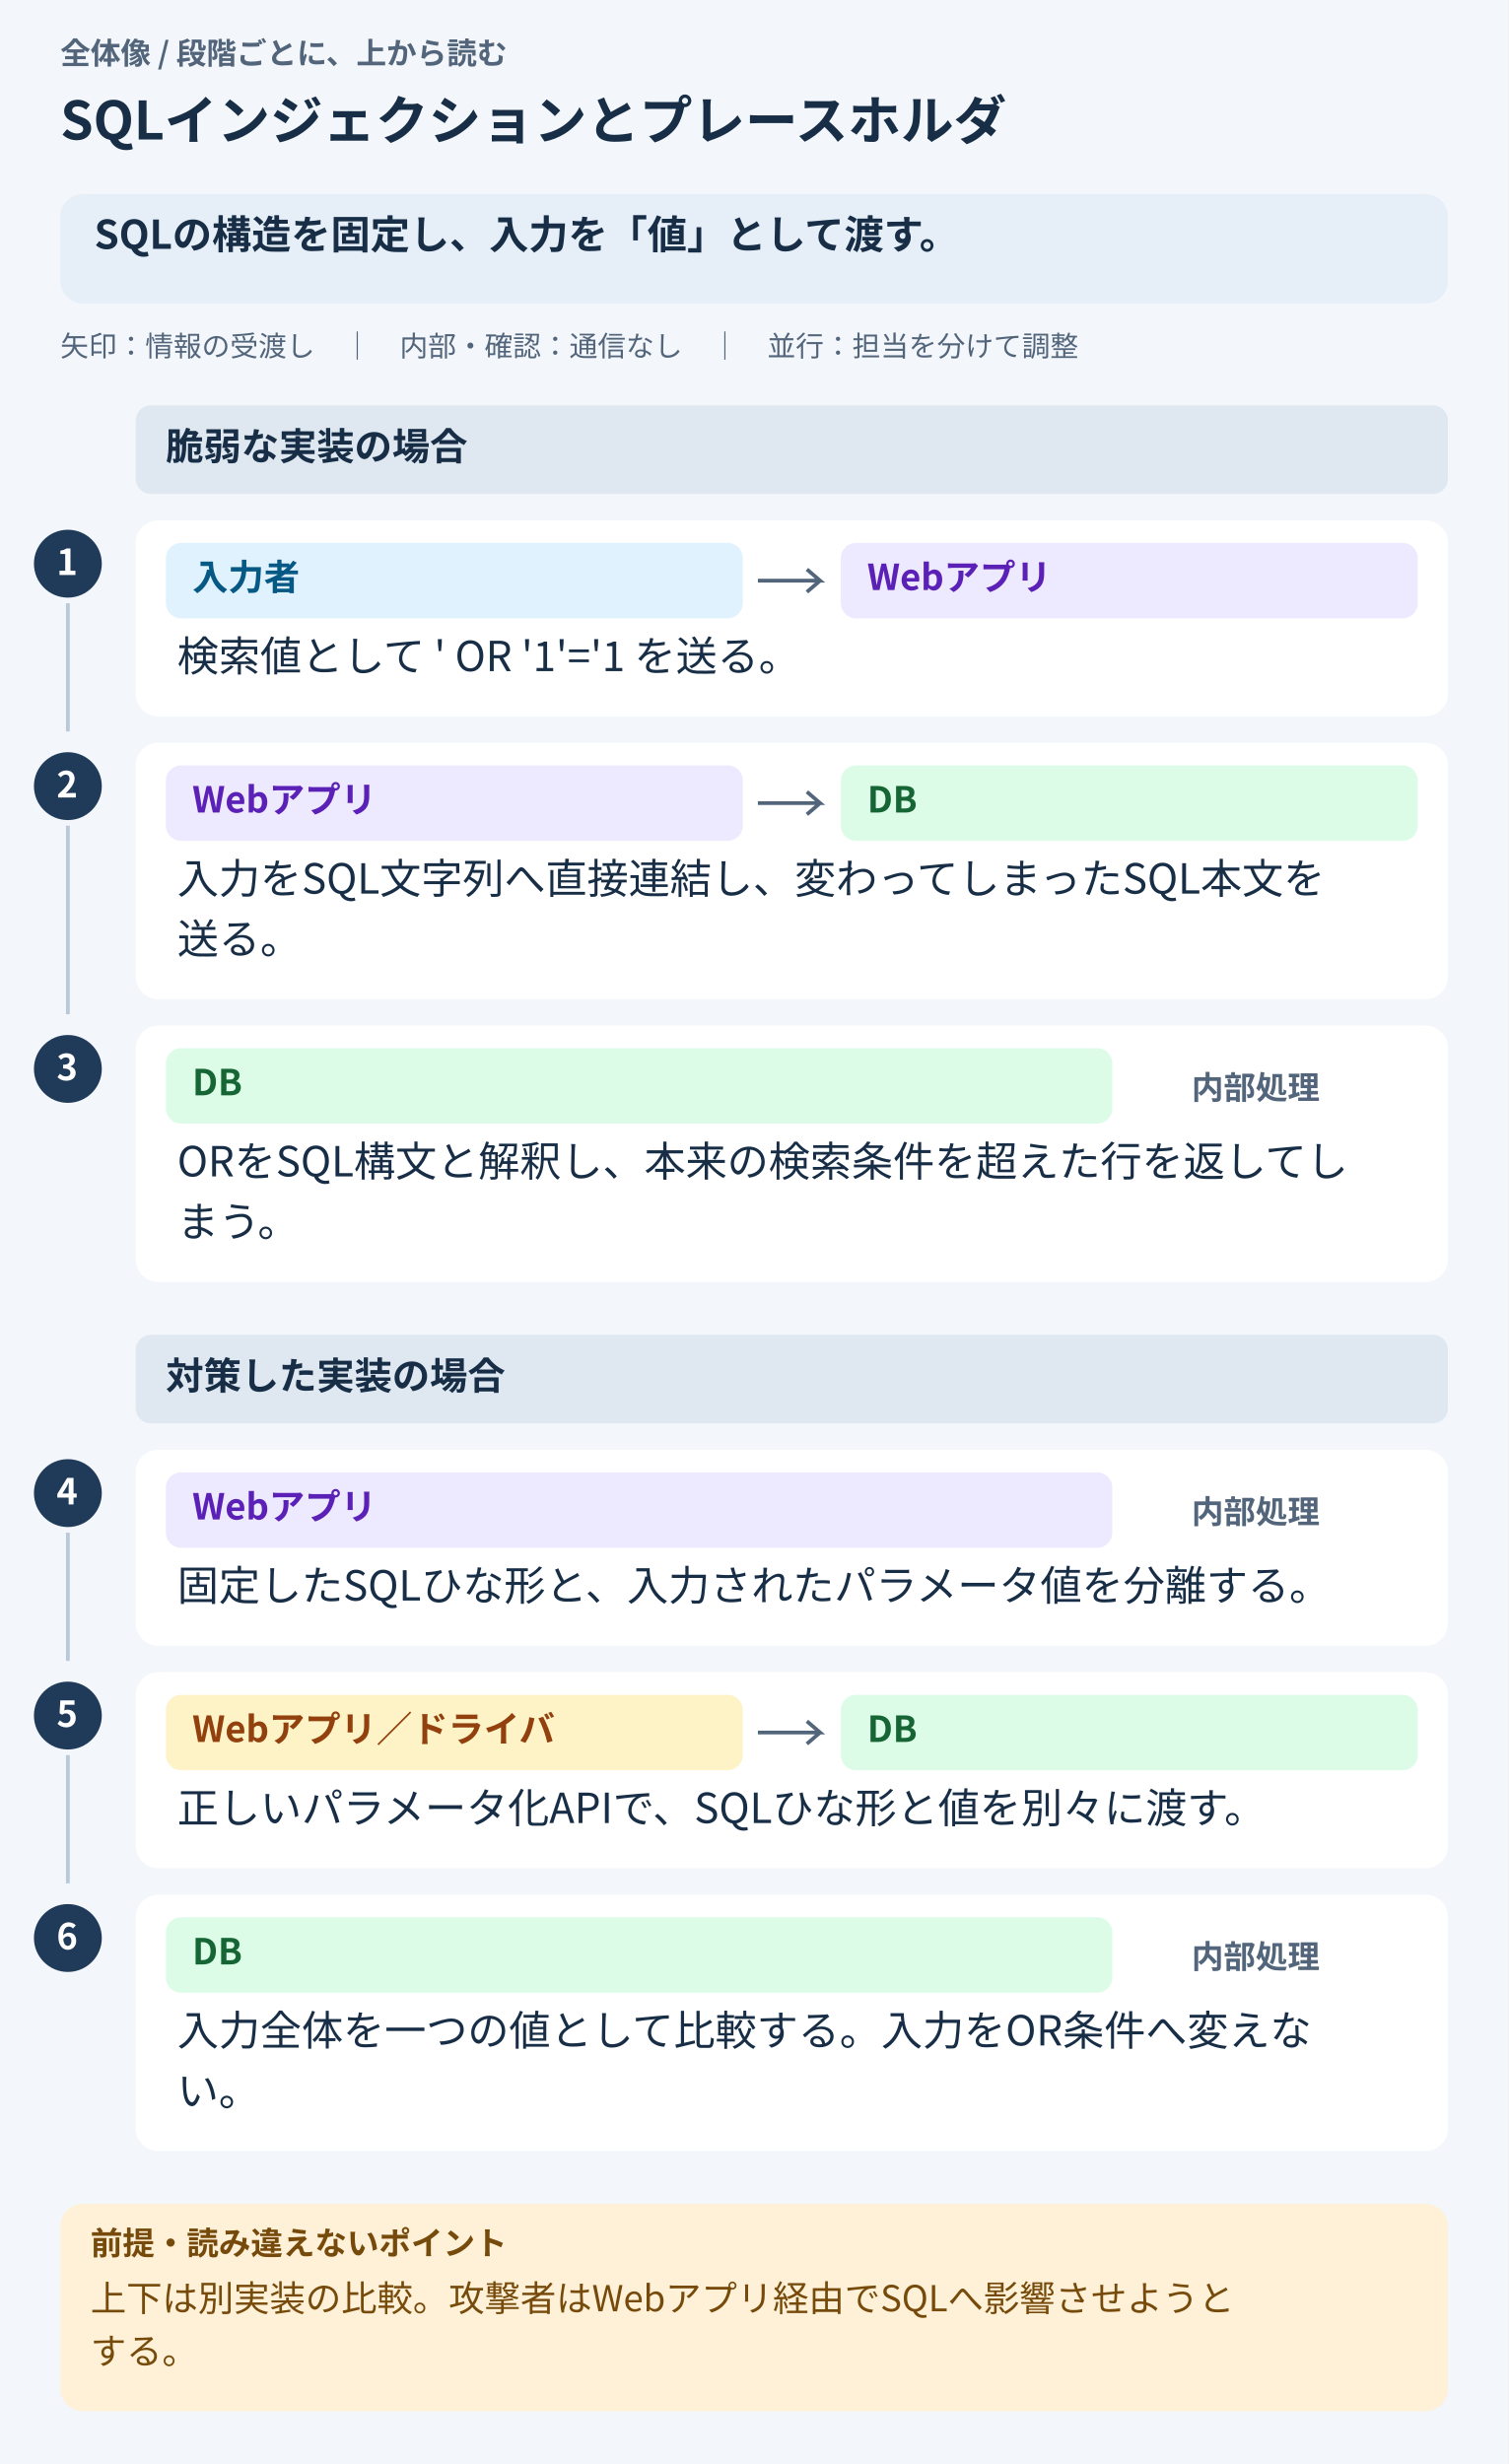
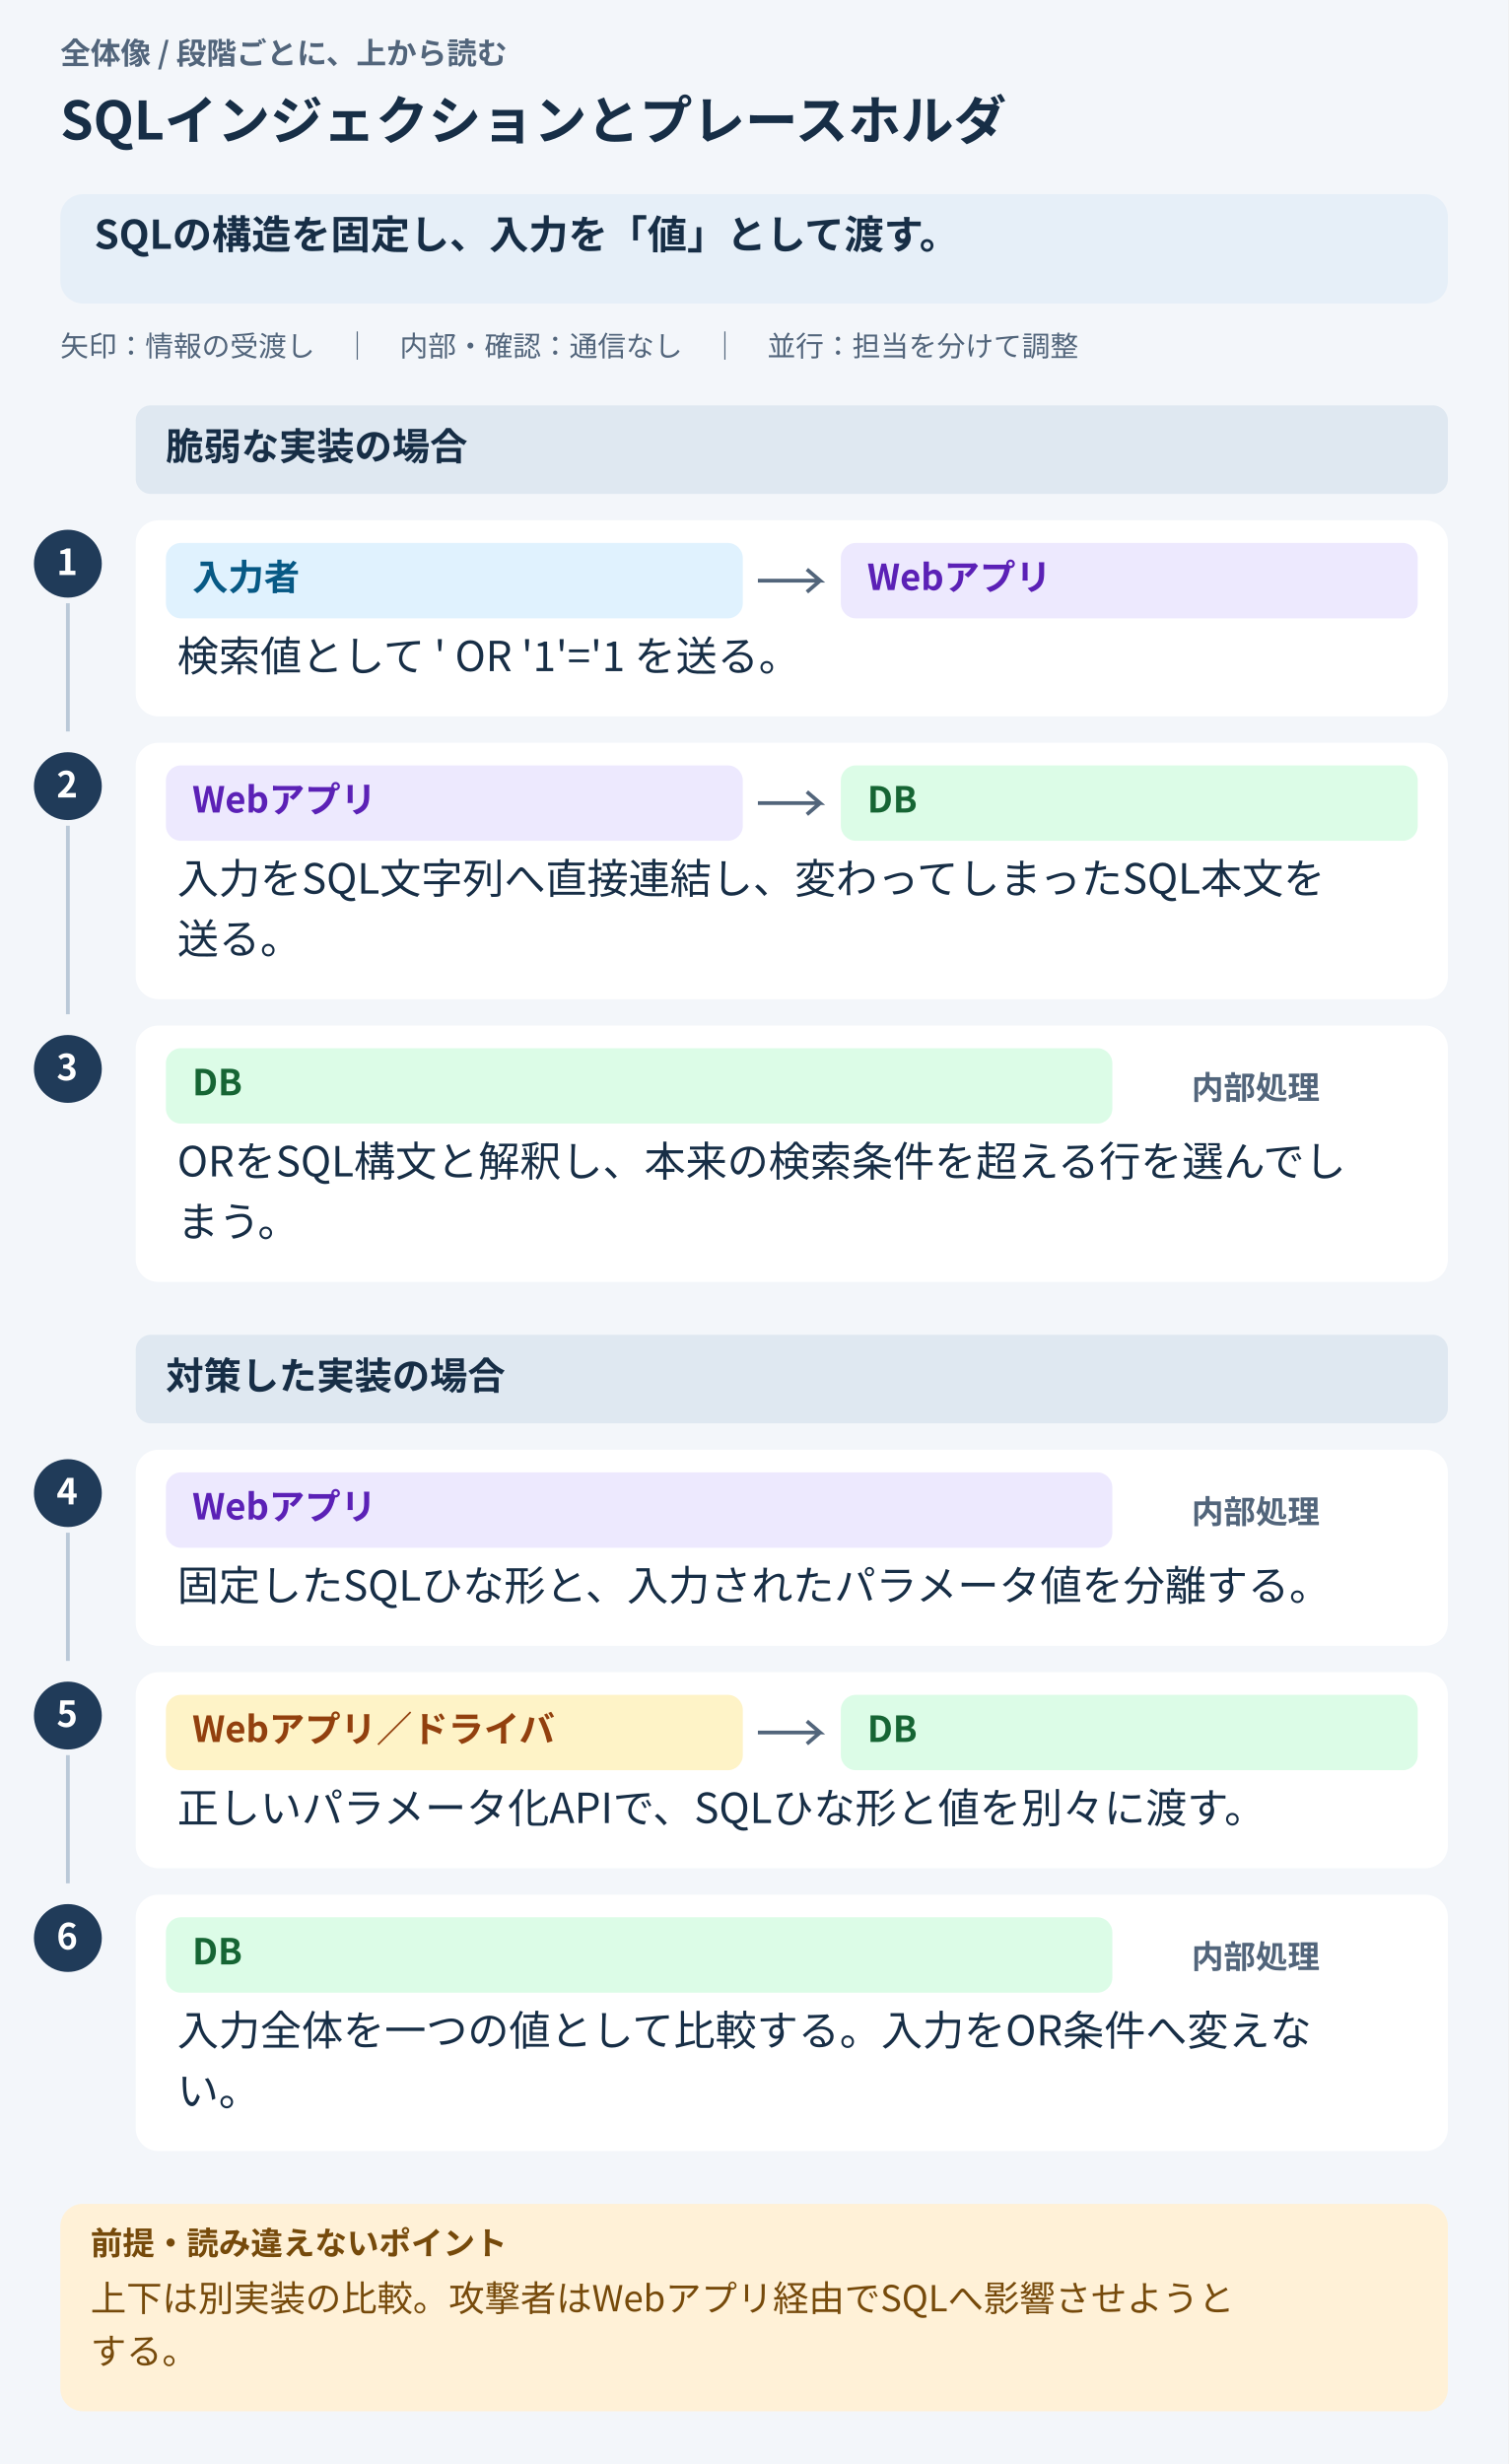
<svg xmlns="http://www.w3.org/2000/svg" width="800" height="1307" viewBox="0 0 800 1307" role="img" aria-labelledby="title desc">
  <rect width="800" height="1307" fill="#f3f6fa" />
  <g font-family="Noto Sans CJK JP, Hiragino Kaku Gothic ProN, Meiryo, sans-serif">
    <text x="32" y="34" font-size="16" font-weight="600" fill="#52657b">全体像  /  段階ごとに、上から読む</text>
    <text x="32" y="74" font-size="28" font-weight="700" fill="#172e46">SQLインジェクションとプレースホルダ</text>
    <rect x="32" y="103" width="736" height="58" rx="12" fill="#e6eff8" />
    <text x="50" y="132" font-size="21" font-weight="600" fill="#172e46">SQLの構造を固定し、入力を「値」として渡す。</text>
    <text x="32" y="189" font-size="15" font-weight="400" fill="#52657b">矢印：情報の受渡し　｜　内部・確認：通信なし　｜　並行：担当を分けて調整</text>
    <rect x="72" y="215" width="696" height="47" rx="8" fill="#dfe8f1" />
    <text x="88" y="244" font-size="20" font-weight="700" fill="#172e46">脆弱な実装の場合</text>
    <rect x="72" y="276" width="696" height="104" rx="12" fill="#ffffff" />
    <circle cx="36" cy="299" r="18" fill="#203b59" />
    <text x="30" y="305" font-size="19" font-weight="600" fill="#ffffff">1</text>
    <path d="M36 320V388" stroke="#bac9d8" stroke-width="2" />
    <rect x="88" y="288" width="306" height="40" rx="8" fill="#e0f2fe" />
    <text x="102" y="313" font-size="19" font-weight="600" fill="#075985">入力者</text>
    <rect x="446" y="288" width="306" height="40" rx="8" fill="#ede9fe" />
    <text x="460" y="313" font-size="19" font-weight="600" fill="#5b21b6">Webアプリ</text>
    <path d="M402 308H435l-7 -6m7 6l-7 6" fill="none" stroke="#52657b" stroke-width="2" />
    <text x="94" y="356" font-size="22" font-weight="400" fill="#172e46">検索値として ' OR '1'='1 を送る。</text>
    <rect x="72" y="394" width="696" height="136" rx="12" fill="#ffffff" />
    <circle cx="36" cy="417" r="18" fill="#203b59" />
    <text x="30" y="423" font-size="19" font-weight="600" fill="#ffffff">2</text>
    <path d="M36 438V538" stroke="#bac9d8" stroke-width="2" />
    <rect x="88" y="406" width="306" height="40" rx="8" fill="#ede9fe" />
    <text x="102" y="431" font-size="19" font-weight="600" fill="#5b21b6">Webアプリ</text>
    <rect x="446" y="406" width="306" height="40" rx="8" fill="#dcfce7" />
    <text x="460" y="431" font-size="19" font-weight="600" fill="#166534">DB</text>
    <path d="M402 426H435l-7 -6m7 6l-7 6" fill="none" stroke="#52657b" stroke-width="2" />
    <text x="94" y="474" font-size="22" font-weight="400" fill="#172e46">入力をSQL文字列へ直接連結し、変わってしまったSQL本文を</text>
    <text x="94" y="506" font-size="22" font-weight="400" fill="#172e46">送る。</text>
    <rect x="72" y="544" width="696" height="136" rx="12" fill="#ffffff" />
    <circle cx="36" cy="567" r="18" fill="#203b59" />
    <text x="30" y="573" font-size="19" font-weight="600" fill="#ffffff">3</text>
    <rect x="88" y="556" width="502" height="40" rx="8" fill="#dcfce7" />
    <text x="102" y="581" font-size="19" font-weight="600" fill="#166534">DB</text>
    <text x="632" y="583" font-size="17" font-weight="600" fill="#52657b">内部処理</text>
-     <text x="94" y="624" font-size="22" font-weight="400" fill="#172e46">ORをSQL構文と解釈し、本来の検索条件を超えた行を返してし</text>
+     <text x="94" y="624" font-size="22" font-weight="400" fill="#172e46">ORをSQL構文と解釈し、本来の検索条件を超える行を選んでし</text>
    <text x="94" y="656" font-size="22" font-weight="400" fill="#172e46">まう。</text>
    <rect x="72" y="708" width="696" height="47" rx="8" fill="#dfe8f1" />
    <text x="88" y="737" font-size="20" font-weight="700" fill="#172e46">対策した実装の場合</text>
    <rect x="72" y="769" width="696" height="104" rx="12" fill="#ffffff" />
    <circle cx="36" cy="792" r="18" fill="#203b59" />
    <text x="30" y="798" font-size="19" font-weight="600" fill="#ffffff">4</text>
    <path d="M36 813V881" stroke="#bac9d8" stroke-width="2" />
    <rect x="88" y="781" width="502" height="40" rx="8" fill="#ede9fe" />
    <text x="102" y="806" font-size="19" font-weight="600" fill="#5b21b6">Webアプリ</text>
    <text x="632" y="808" font-size="17" font-weight="600" fill="#52657b">内部処理</text>
    <text x="94" y="849" font-size="22" font-weight="400" fill="#172e46">固定したSQLひな形と、入力されたパラメータ値を分離する。</text>
    <rect x="72" y="887" width="696" height="104" rx="12" fill="#ffffff" />
    <circle cx="36" cy="910" r="18" fill="#203b59" />
    <text x="30" y="916" font-size="19" font-weight="600" fill="#ffffff">5</text>
    <path d="M36 931V999" stroke="#bac9d8" stroke-width="2" />
    <rect x="88" y="899" width="306" height="40" rx="8" fill="#fef3c7" />
    <text x="102" y="924" font-size="19" font-weight="600" fill="#92400e">Webアプリ／ドライバ</text>
    <rect x="446" y="899" width="306" height="40" rx="8" fill="#dcfce7" />
    <text x="460" y="924" font-size="19" font-weight="600" fill="#166534">DB</text>
    <path d="M402 919H435l-7 -6m7 6l-7 6" fill="none" stroke="#52657b" stroke-width="2" />
    <text x="94" y="967" font-size="22" font-weight="400" fill="#172e46">正しいパラメータ化APIで、SQLひな形と値を別々に渡す。</text>
    <rect x="72" y="1005" width="696" height="136" rx="12" fill="#ffffff" />
    <circle cx="36" cy="1028" r="18" fill="#203b59" />
    <text x="30" y="1034" font-size="19" font-weight="600" fill="#ffffff">6</text>
    <rect x="88" y="1017" width="502" height="40" rx="8" fill="#dcfce7" />
    <text x="102" y="1042" font-size="19" font-weight="600" fill="#166534">DB</text>
    <text x="632" y="1044" font-size="17" font-weight="600" fill="#52657b">内部処理</text>
    <text x="94" y="1085" font-size="22" font-weight="400" fill="#172e46">入力全体を一つの値として比較する。入力をOR条件へ変えな</text>
    <text x="94" y="1117" font-size="22" font-weight="400" fill="#172e46">い。</text>
    <rect x="32" y="1169" width="736" height="110" rx="12" fill="#fff1d7" />
    <text x="48" y="1196" font-size="17" font-weight="700" fill="#764a0b">前提・読み違えないポイント</text>
    <text x="48" y="1226" font-size="19" font-weight="400" fill="#764a0b">上下は別実装の比較。攻撃者はWebアプリ経由でSQLへ影響させようと</text>
    <text x="48" y="1254" font-size="19" font-weight="400" fill="#764a0b">する。</text>
  </g>
</svg>
